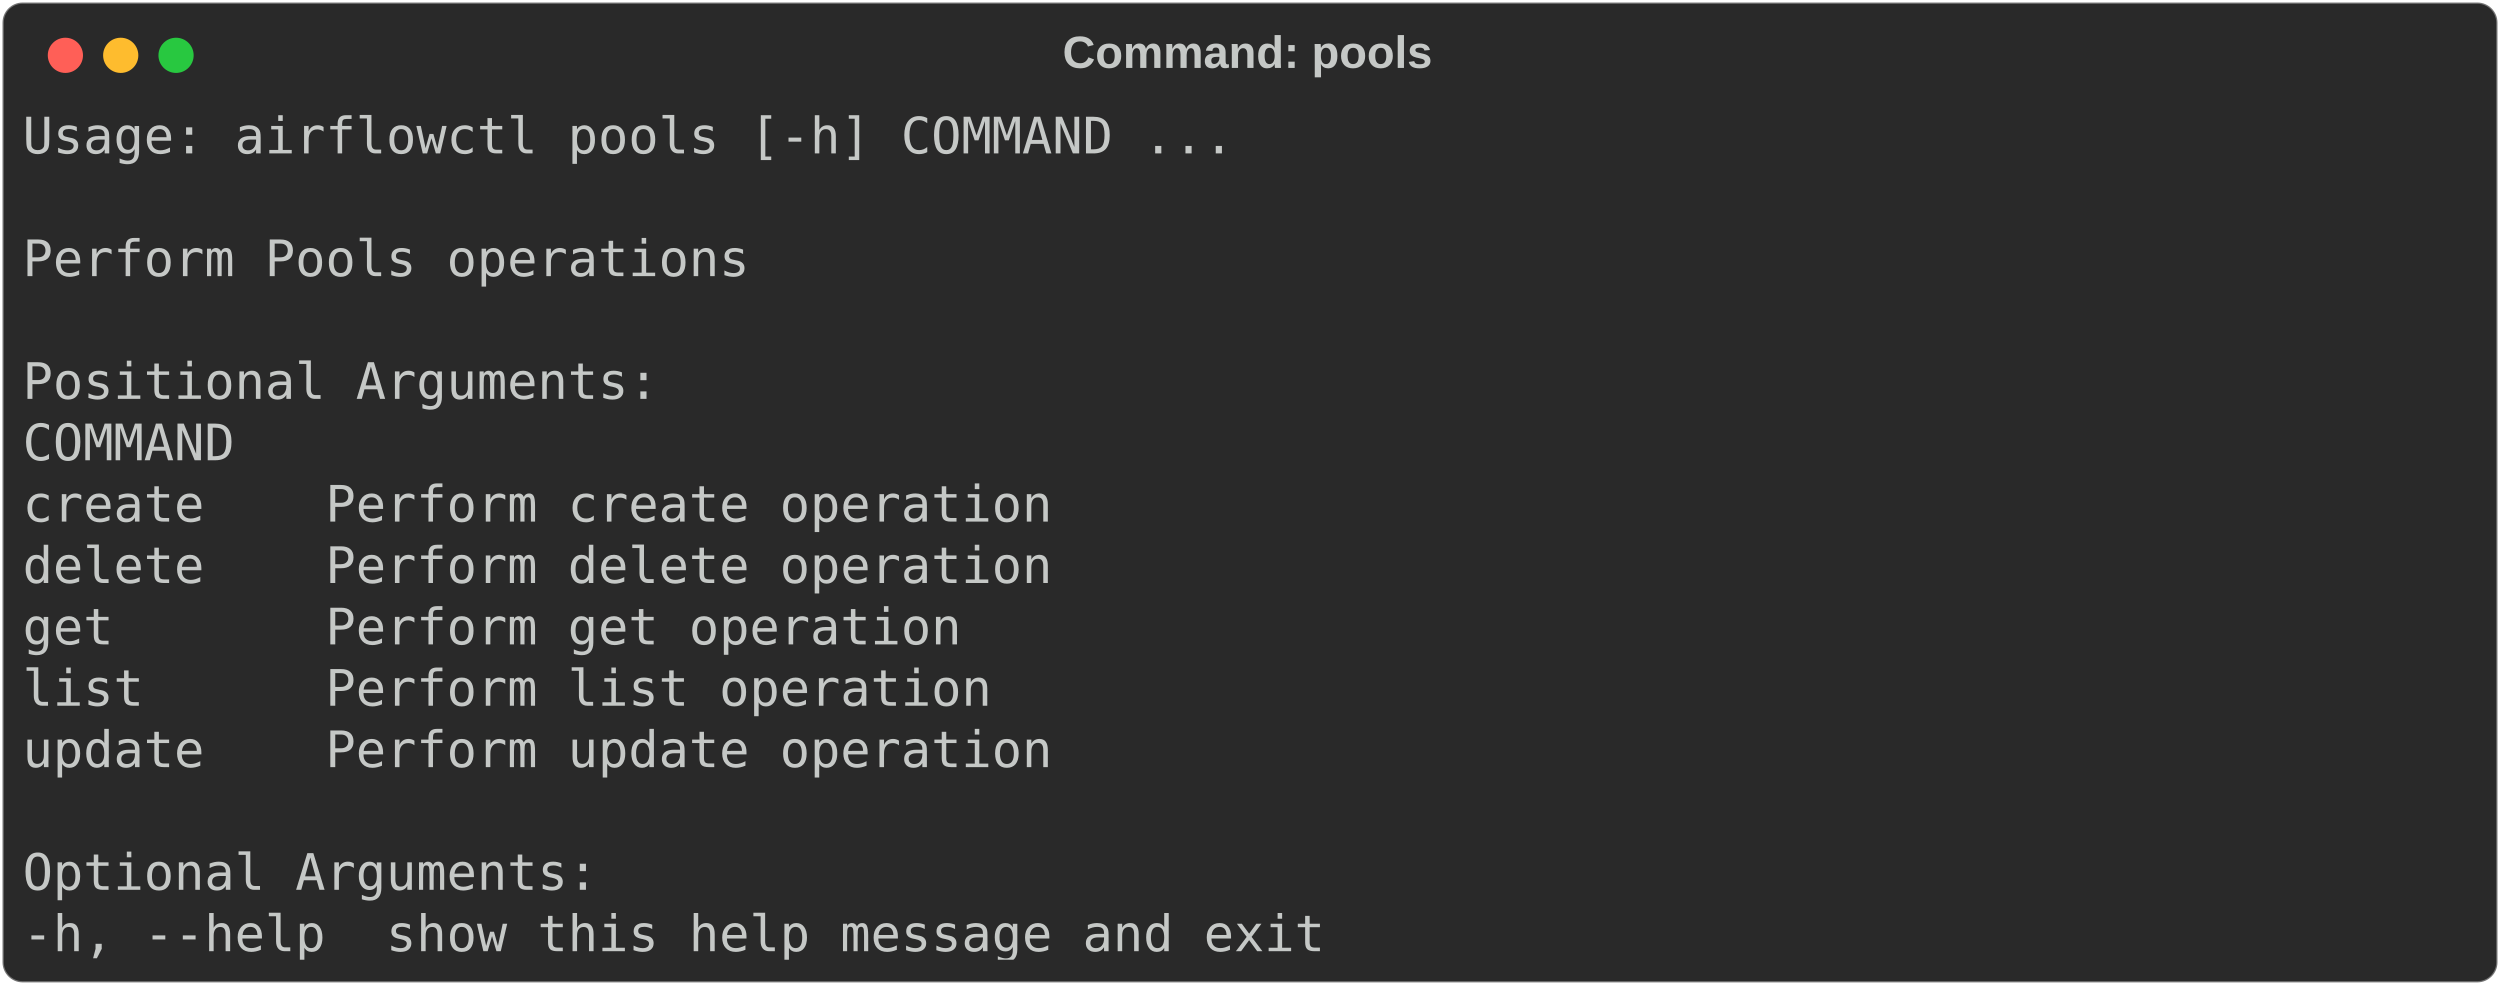
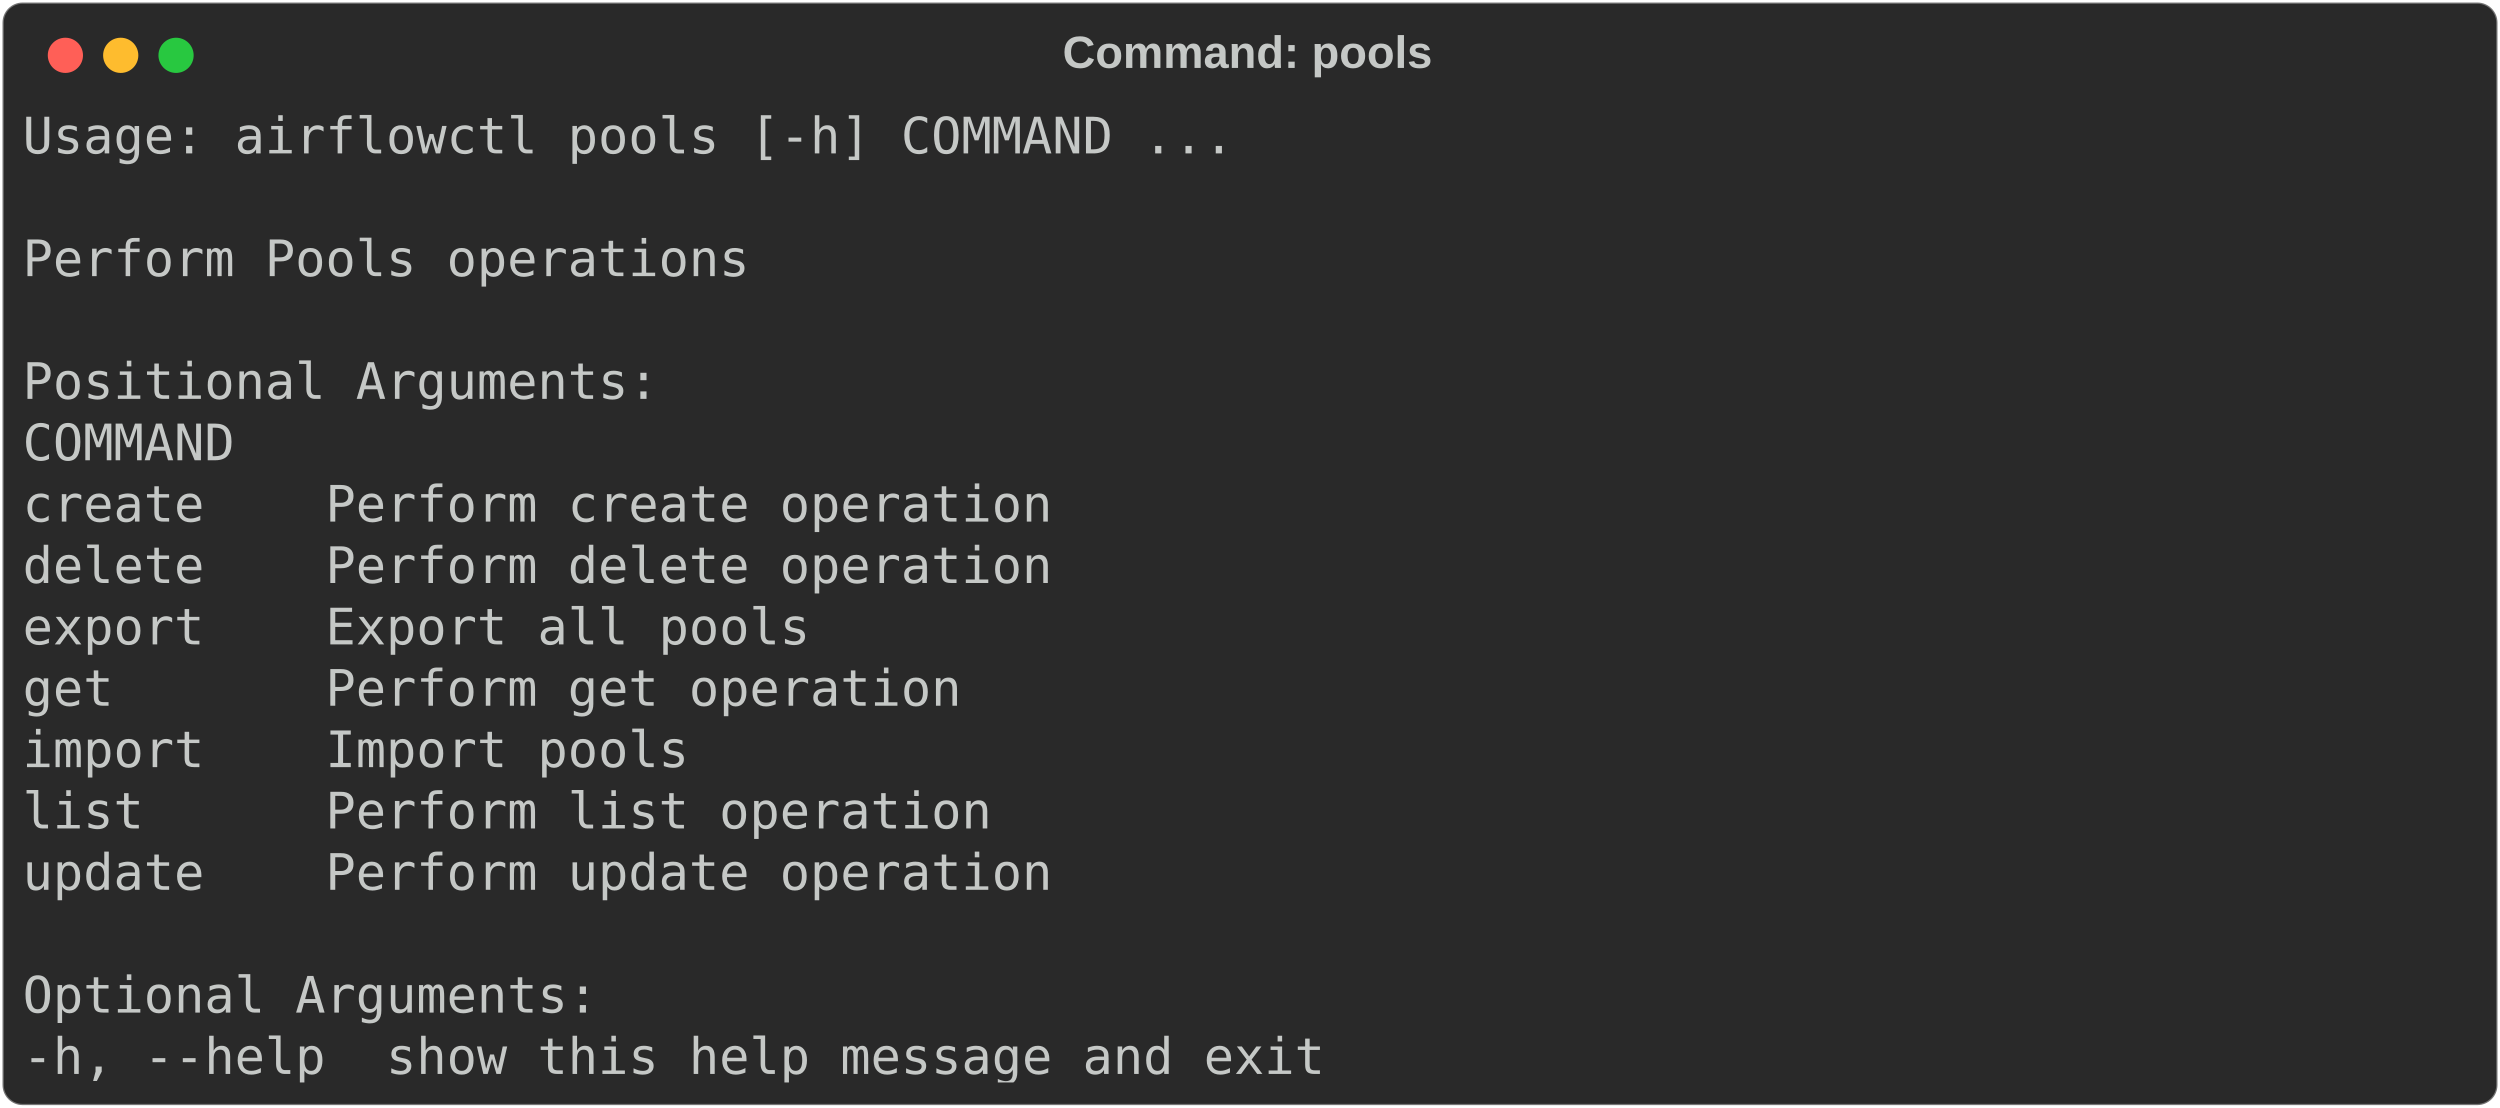
- <svg xmlns="http://www.w3.org/2000/svg" class="rich-terminal" viewBox="0 0 994 391.6">
+ <svg xmlns="http://www.w3.org/2000/svg" class="rich-terminal" viewBox="0 0 994 440.4">
  <style>

    @font-face {
        font-family: "Fira Code";
        src: local("FiraCode-Regular"),
                url("https://cdnjs.cloudflare.com/ajax/libs/firacode/6.2.0/woff2/FiraCode-Regular.woff2") format("woff2"),
                url("https://cdnjs.cloudflare.com/ajax/libs/firacode/6.2.0/woff/FiraCode-Regular.woff") format("woff");
        font-style: normal;
        font-weight: 400;
    }
    @font-face {
        font-family: "Fira Code";
        src: local("FiraCode-Bold"),
                url("https://cdnjs.cloudflare.com/ajax/libs/firacode/6.2.0/woff2/FiraCode-Bold.woff2") format("woff2"),
                url("https://cdnjs.cloudflare.com/ajax/libs/firacode/6.2.0/woff/FiraCode-Bold.woff") format("woff");
        font-style: bold;
        font-weight: 700;
    }

-     .terminal-573102769-matrix {
+     .terminal-3461610554-matrix {
        font-family: Fira Code, monospace;
        font-size: 20px;
        line-height: 24.4px;
        font-variant-east-asian: full-width;
    }

-     .terminal-573102769-title {
+     .terminal-3461610554-title {
        font-size: 18px;
        font-weight: bold;
        font-family: arial;
    }

-     .terminal-573102769-r1 { fill: #c5c8c6 }
+     .terminal-3461610554-r1 { fill: #c5c8c6 }
    </style>
  <defs>
-     <clipPath id="terminal-573102769-clip-terminal">
-       <rect x="0" y="0" width="975.0" height="340.6" />
+     <clipPath id="terminal-3461610554-clip-terminal">
+       <rect x="0" y="0" width="975.0" height="389.4" />
    </clipPath>
-     <clipPath id="terminal-573102769-line-0">
+     <clipPath id="terminal-3461610554-line-0">
      <rect x="0" y="1.5" width="976" height="24.65" />
    </clipPath>
-     <clipPath id="terminal-573102769-line-1">
+     <clipPath id="terminal-3461610554-line-1">
      <rect x="0" y="25.9" width="976" height="24.65" />
    </clipPath>
-     <clipPath id="terminal-573102769-line-2">
+     <clipPath id="terminal-3461610554-line-2">
      <rect x="0" y="50.3" width="976" height="24.65" />
    </clipPath>
-     <clipPath id="terminal-573102769-line-3">
+     <clipPath id="terminal-3461610554-line-3">
      <rect x="0" y="74.7" width="976" height="24.65" />
    </clipPath>
-     <clipPath id="terminal-573102769-line-4">
+     <clipPath id="terminal-3461610554-line-4">
      <rect x="0" y="99.1" width="976" height="24.65" />
    </clipPath>
-     <clipPath id="terminal-573102769-line-5">
+     <clipPath id="terminal-3461610554-line-5">
      <rect x="0" y="123.5" width="976" height="24.65" />
    </clipPath>
-     <clipPath id="terminal-573102769-line-6">
+     <clipPath id="terminal-3461610554-line-6">
      <rect x="0" y="147.9" width="976" height="24.65" />
    </clipPath>
-     <clipPath id="terminal-573102769-line-7">
+     <clipPath id="terminal-3461610554-line-7">
      <rect x="0" y="172.3" width="976" height="24.65" />
    </clipPath>
-     <clipPath id="terminal-573102769-line-8">
+     <clipPath id="terminal-3461610554-line-8">
      <rect x="0" y="196.7" width="976" height="24.65" />
    </clipPath>
-     <clipPath id="terminal-573102769-line-9">
+     <clipPath id="terminal-3461610554-line-9">
      <rect x="0" y="221.1" width="976" height="24.65" />
    </clipPath>
-     <clipPath id="terminal-573102769-line-10">
+     <clipPath id="terminal-3461610554-line-10">
      <rect x="0" y="245.5" width="976" height="24.65" />
    </clipPath>
-     <clipPath id="terminal-573102769-line-11">
+     <clipPath id="terminal-3461610554-line-11">
      <rect x="0" y="269.9" width="976" height="24.65" />
    </clipPath>
-     <clipPath id="terminal-573102769-line-12">
+     <clipPath id="terminal-3461610554-line-12">
      <rect x="0" y="294.3" width="976" height="24.65" />
    </clipPath>
+     <clipPath id="terminal-3461610554-line-13">
+       <rect x="0" y="318.7" width="976" height="24.65" />
+     </clipPath>
+     <clipPath id="terminal-3461610554-line-14">
+       <rect x="0" y="343.1" width="976" height="24.65" />
+     </clipPath>
  </defs>
-   <rect fill="#292929" stroke="rgba(255,255,255,0.35)" stroke-width="1" x="1" y="1" width="992" height="389.6" rx="8" />
-   <text class="terminal-573102769-title" fill="#c5c8c6" text-anchor="middle" x="496" y="27">Command: pools</text>
+   <rect fill="#292929" stroke="rgba(255,255,255,0.35)" stroke-width="1" x="1" y="1" width="992" height="438.4" rx="8" />
+   <text class="terminal-3461610554-title" fill="#c5c8c6" text-anchor="middle" x="496" y="27">Command: pools</text>
  <g transform="translate(26,22)">
    <circle cx="0" cy="0" r="7" fill="#ff5f57" />
    <circle cx="22" cy="0" r="7" fill="#febc2e" />
    <circle cx="44" cy="0" r="7" fill="#28c840" />
  </g>
-   <g transform="translate(9, 41)" clip-path="url(#terminal-573102769-clip-terminal)">
-     <g class="terminal-573102769-matrix">
-       <text class="terminal-573102769-r1" x="0" y="20" textLength="488" clip-path="url(#terminal-573102769-line-0)">Usage: airflowctl pools [-h] COMMAND ...</text>
-       <text class="terminal-573102769-r1" x="976" y="20" textLength="12.2" clip-path="url(#terminal-573102769-line-0)">
+   <g transform="translate(9, 41)" clip-path="url(#terminal-3461610554-clip-terminal)">
+     <g class="terminal-3461610554-matrix">
+       <text class="terminal-3461610554-r1" x="0" y="20" textLength="488" clip-path="url(#terminal-3461610554-line-0)">Usage: airflowctl pools [-h] COMMAND ...</text>
+       <text class="terminal-3461610554-r1" x="976" y="20" textLength="12.2" clip-path="url(#terminal-3461610554-line-0)">
</text>
-       <text class="terminal-573102769-r1" x="976" y="44.4" textLength="12.2" clip-path="url(#terminal-573102769-line-1)">
+       <text class="terminal-3461610554-r1" x="976" y="44.4" textLength="12.2" clip-path="url(#terminal-3461610554-line-1)">
</text>
-       <text class="terminal-573102769-r1" x="0" y="68.8" textLength="292.8" clip-path="url(#terminal-573102769-line-2)">Perform Pools operations</text>
-       <text class="terminal-573102769-r1" x="976" y="68.8" textLength="12.2" clip-path="url(#terminal-573102769-line-2)">
+       <text class="terminal-3461610554-r1" x="0" y="68.8" textLength="292.8" clip-path="url(#terminal-3461610554-line-2)">Perform Pools operations</text>
+       <text class="terminal-3461610554-r1" x="976" y="68.8" textLength="12.2" clip-path="url(#terminal-3461610554-line-2)">
</text>
-       <text class="terminal-573102769-r1" x="976" y="93.2" textLength="12.2" clip-path="url(#terminal-573102769-line-3)">
+       <text class="terminal-3461610554-r1" x="976" y="93.2" textLength="12.2" clip-path="url(#terminal-3461610554-line-3)">
</text>
-       <text class="terminal-573102769-r1" x="0" y="117.6" textLength="256.2" clip-path="url(#terminal-573102769-line-4)">Positional Arguments:</text>
-       <text class="terminal-573102769-r1" x="976" y="117.6" textLength="12.2" clip-path="url(#terminal-573102769-line-4)">
+       <text class="terminal-3461610554-r1" x="0" y="117.6" textLength="256.2" clip-path="url(#terminal-3461610554-line-4)">Positional Arguments:</text>
+       <text class="terminal-3461610554-r1" x="976" y="117.6" textLength="12.2" clip-path="url(#terminal-3461610554-line-4)">
</text>
-       <text class="terminal-573102769-r1" x="0" y="142" textLength="109.8" clip-path="url(#terminal-573102769-line-5)">  COMMAND</text>
-       <text class="terminal-573102769-r1" x="976" y="142" textLength="12.2" clip-path="url(#terminal-573102769-line-5)">
+       <text class="terminal-3461610554-r1" x="0" y="142" textLength="109.8" clip-path="url(#terminal-3461610554-line-5)">  COMMAND</text>
+       <text class="terminal-3461610554-r1" x="976" y="142" textLength="12.2" clip-path="url(#terminal-3461610554-line-5)">
</text>
-       <text class="terminal-573102769-r1" x="0" y="166.4" textLength="463.6" clip-path="url(#terminal-573102769-line-6)">    create    Perform create operation</text>
-       <text class="terminal-573102769-r1" x="976" y="166.4" textLength="12.2" clip-path="url(#terminal-573102769-line-6)">
+       <text class="terminal-3461610554-r1" x="0" y="166.4" textLength="463.6" clip-path="url(#terminal-3461610554-line-6)">    create    Perform create operation</text>
+       <text class="terminal-3461610554-r1" x="976" y="166.4" textLength="12.2" clip-path="url(#terminal-3461610554-line-6)">
</text>
-       <text class="terminal-573102769-r1" x="0" y="190.8" textLength="463.6" clip-path="url(#terminal-573102769-line-7)">    delete    Perform delete operation</text>
-       <text class="terminal-573102769-r1" x="976" y="190.8" textLength="12.2" clip-path="url(#terminal-573102769-line-7)">
+       <text class="terminal-3461610554-r1" x="0" y="190.8" textLength="463.6" clip-path="url(#terminal-3461610554-line-7)">    delete    Perform delete operation</text>
+       <text class="terminal-3461610554-r1" x="976" y="190.8" textLength="12.2" clip-path="url(#terminal-3461610554-line-7)">
</text>
-       <text class="terminal-573102769-r1" x="0" y="215.2" textLength="427" clip-path="url(#terminal-573102769-line-8)">    get       Perform get operation</text>
-       <text class="terminal-573102769-r1" x="976" y="215.2" textLength="12.2" clip-path="url(#terminal-573102769-line-8)">
+       <text class="terminal-3461610554-r1" x="0" y="215.2" textLength="366" clip-path="url(#terminal-3461610554-line-8)">    export    Export all pools</text>
+       <text class="terminal-3461610554-r1" x="976" y="215.2" textLength="12.2" clip-path="url(#terminal-3461610554-line-8)">
</text>
-       <text class="terminal-573102769-r1" x="0" y="239.6" textLength="439.2" clip-path="url(#terminal-573102769-line-9)">    list      Perform list operation</text>
-       <text class="terminal-573102769-r1" x="976" y="239.6" textLength="12.2" clip-path="url(#terminal-573102769-line-9)">
+       <text class="terminal-3461610554-r1" x="0" y="239.6" textLength="427" clip-path="url(#terminal-3461610554-line-9)">    get       Perform get operation</text>
+       <text class="terminal-3461610554-r1" x="976" y="239.6" textLength="12.2" clip-path="url(#terminal-3461610554-line-9)">
</text>
-       <text class="terminal-573102769-r1" x="0" y="264" textLength="463.6" clip-path="url(#terminal-573102769-line-10)">    update    Perform update operation</text>
-       <text class="terminal-573102769-r1" x="976" y="264" textLength="12.2" clip-path="url(#terminal-573102769-line-10)">
+       <text class="terminal-3461610554-r1" x="0" y="264" textLength="317.2" clip-path="url(#terminal-3461610554-line-10)">    import    Import pools</text>
+       <text class="terminal-3461610554-r1" x="976" y="264" textLength="12.2" clip-path="url(#terminal-3461610554-line-10)">
</text>
-       <text class="terminal-573102769-r1" x="976" y="288.4" textLength="12.2" clip-path="url(#terminal-573102769-line-11)">
+       <text class="terminal-3461610554-r1" x="0" y="288.4" textLength="439.2" clip-path="url(#terminal-3461610554-line-11)">    list      Perform list operation</text>
+       <text class="terminal-3461610554-r1" x="976" y="288.4" textLength="12.2" clip-path="url(#terminal-3461610554-line-11)">
</text>
-       <text class="terminal-573102769-r1" x="0" y="312.8" textLength="231.8" clip-path="url(#terminal-573102769-line-12)">Optional Arguments:</text>
-       <text class="terminal-573102769-r1" x="976" y="312.8" textLength="12.2" clip-path="url(#terminal-573102769-line-12)">
+       <text class="terminal-3461610554-r1" x="0" y="312.8" textLength="463.6" clip-path="url(#terminal-3461610554-line-12)">    update    Perform update operation</text>
+       <text class="terminal-3461610554-r1" x="976" y="312.8" textLength="12.2" clip-path="url(#terminal-3461610554-line-12)">
</text>
-       <text class="terminal-573102769-r1" x="0" y="337.2" textLength="549" clip-path="url(#terminal-573102769-line-13)">  -h, --help  show this help message and exit</text>
-       <text class="terminal-573102769-r1" x="976" y="337.2" textLength="12.2" clip-path="url(#terminal-573102769-line-13)">
+       <text class="terminal-3461610554-r1" x="976" y="337.2" textLength="12.2" clip-path="url(#terminal-3461610554-line-13)">
+ </text>
+       <text class="terminal-3461610554-r1" x="0" y="361.6" textLength="231.8" clip-path="url(#terminal-3461610554-line-14)">Optional Arguments:</text>
+       <text class="terminal-3461610554-r1" x="976" y="361.6" textLength="12.2" clip-path="url(#terminal-3461610554-line-14)">
+ </text>
+       <text class="terminal-3461610554-r1" x="0" y="386" textLength="549" clip-path="url(#terminal-3461610554-line-15)">  -h, --help  show this help message and exit</text>
+       <text class="terminal-3461610554-r1" x="976" y="386" textLength="12.2" clip-path="url(#terminal-3461610554-line-15)">
</text>
    </g>
  </g>
</svg>
